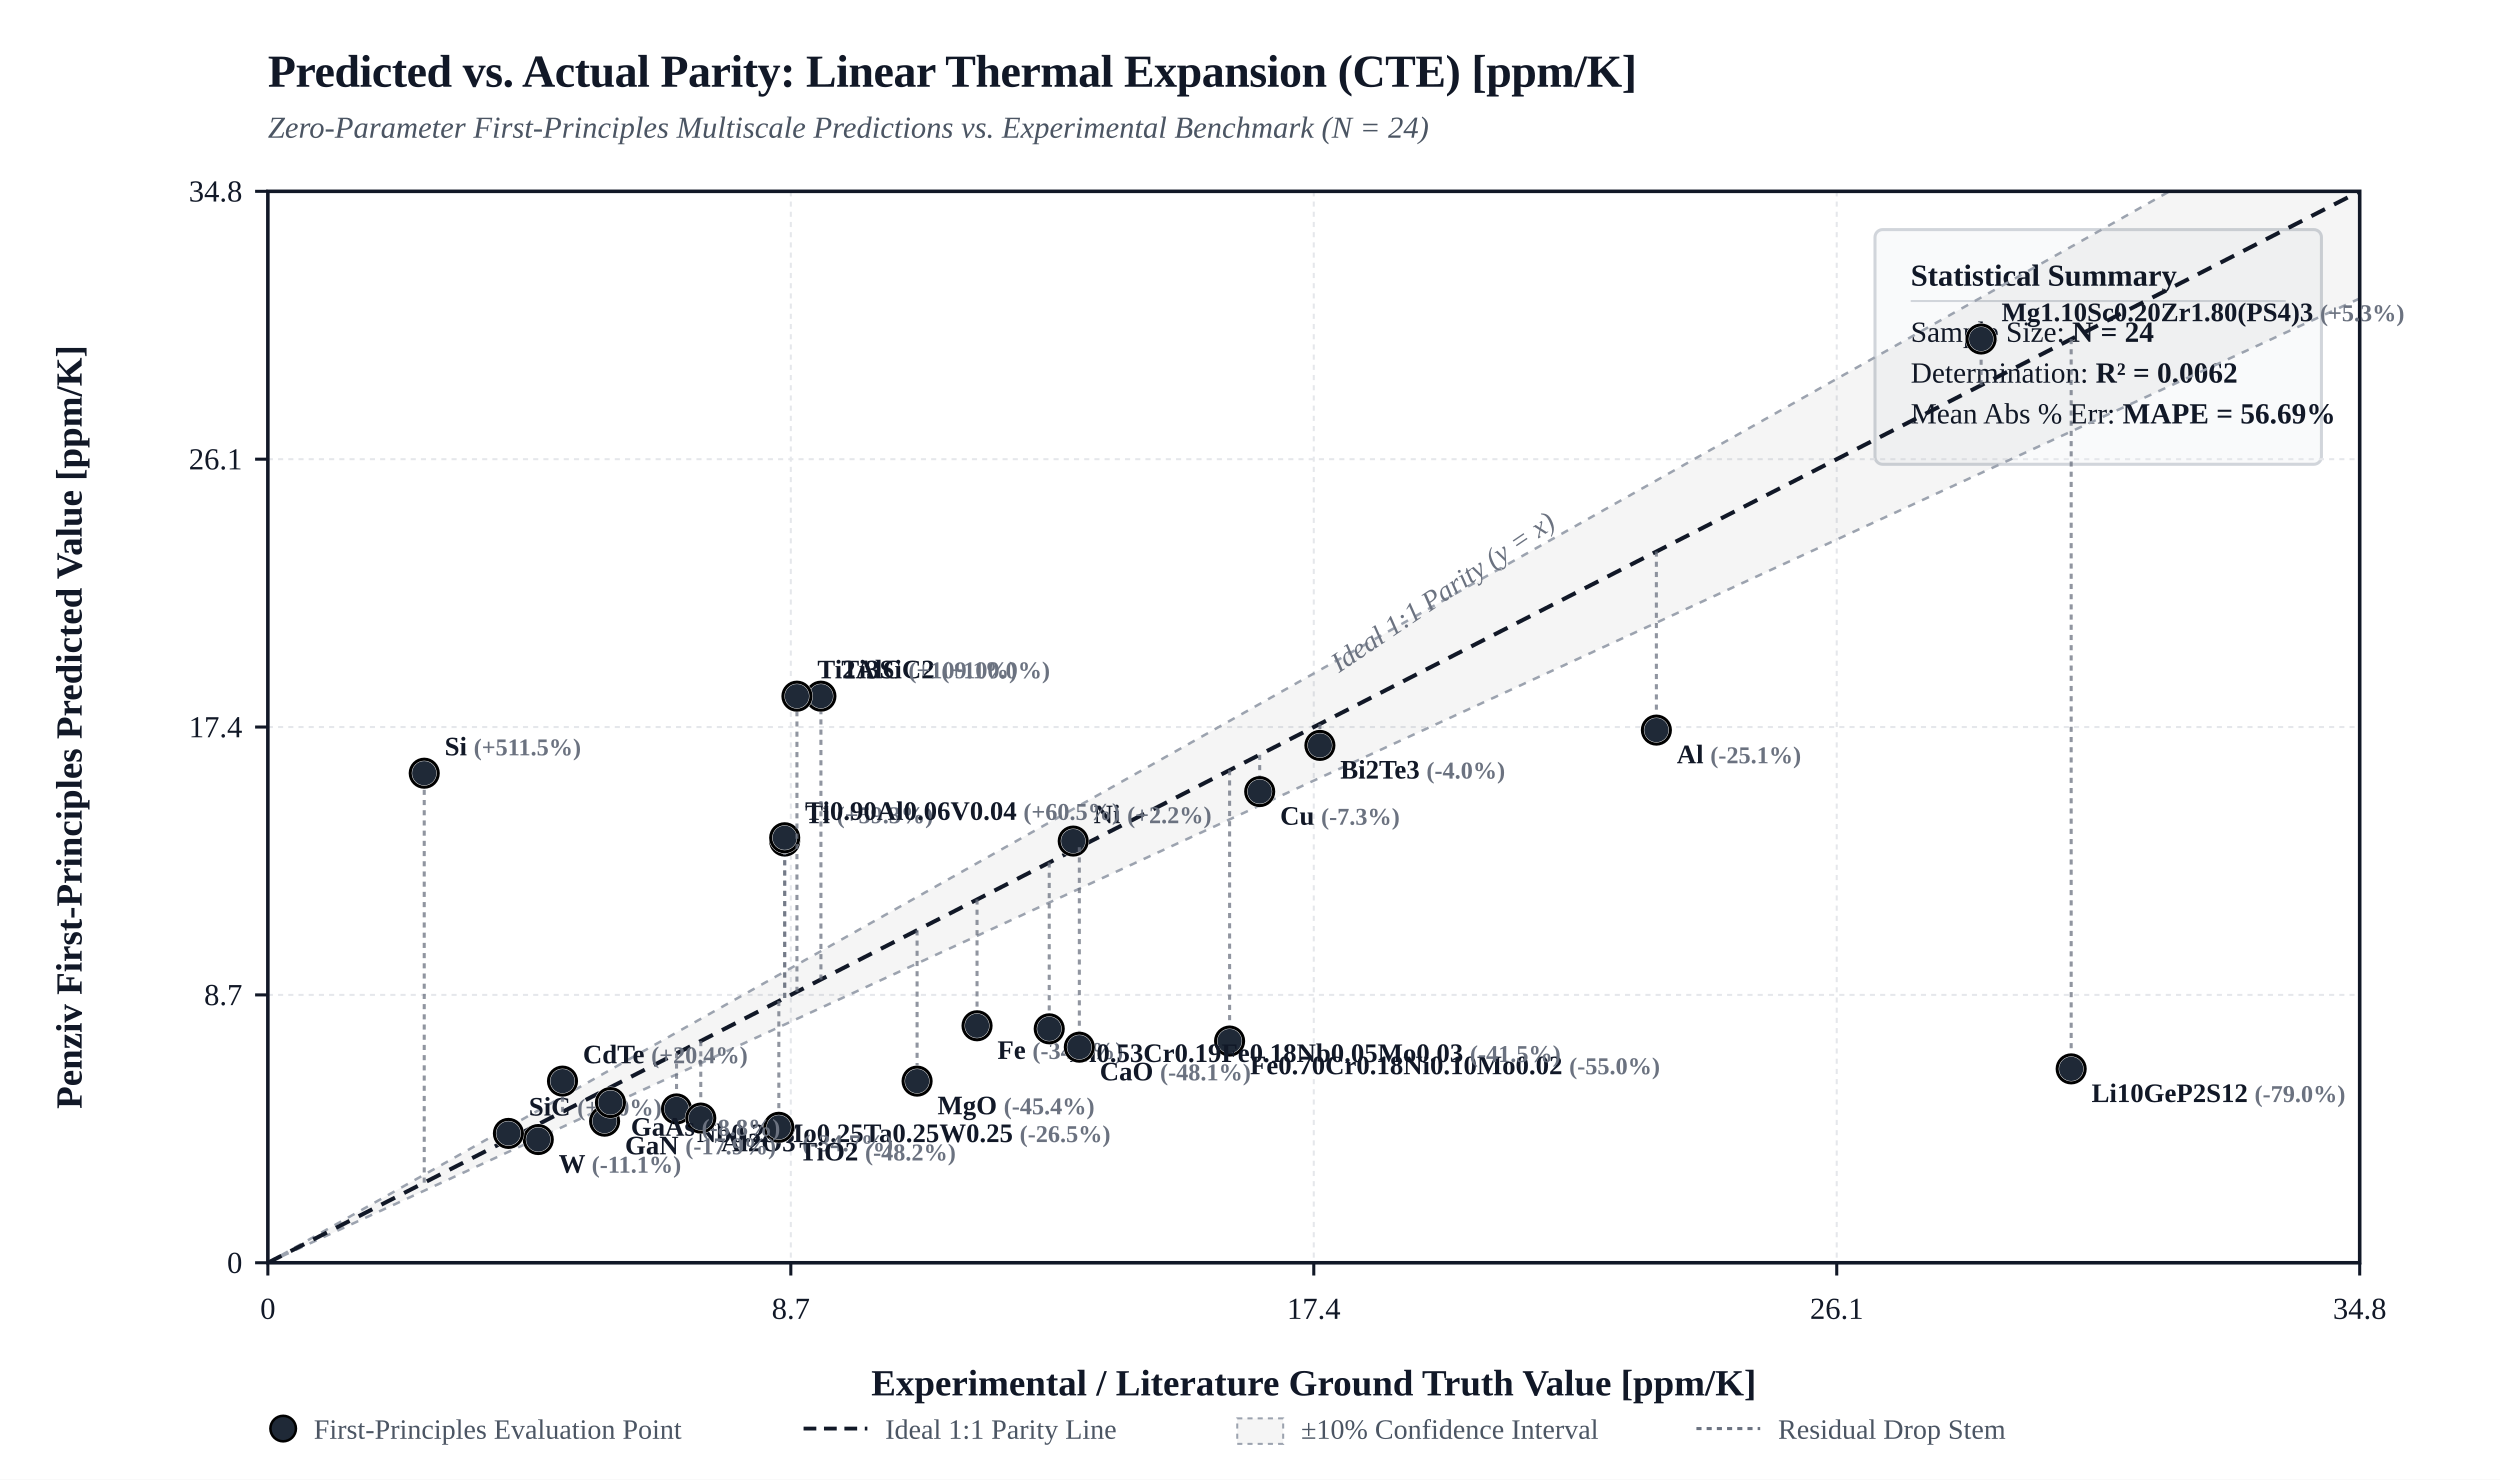
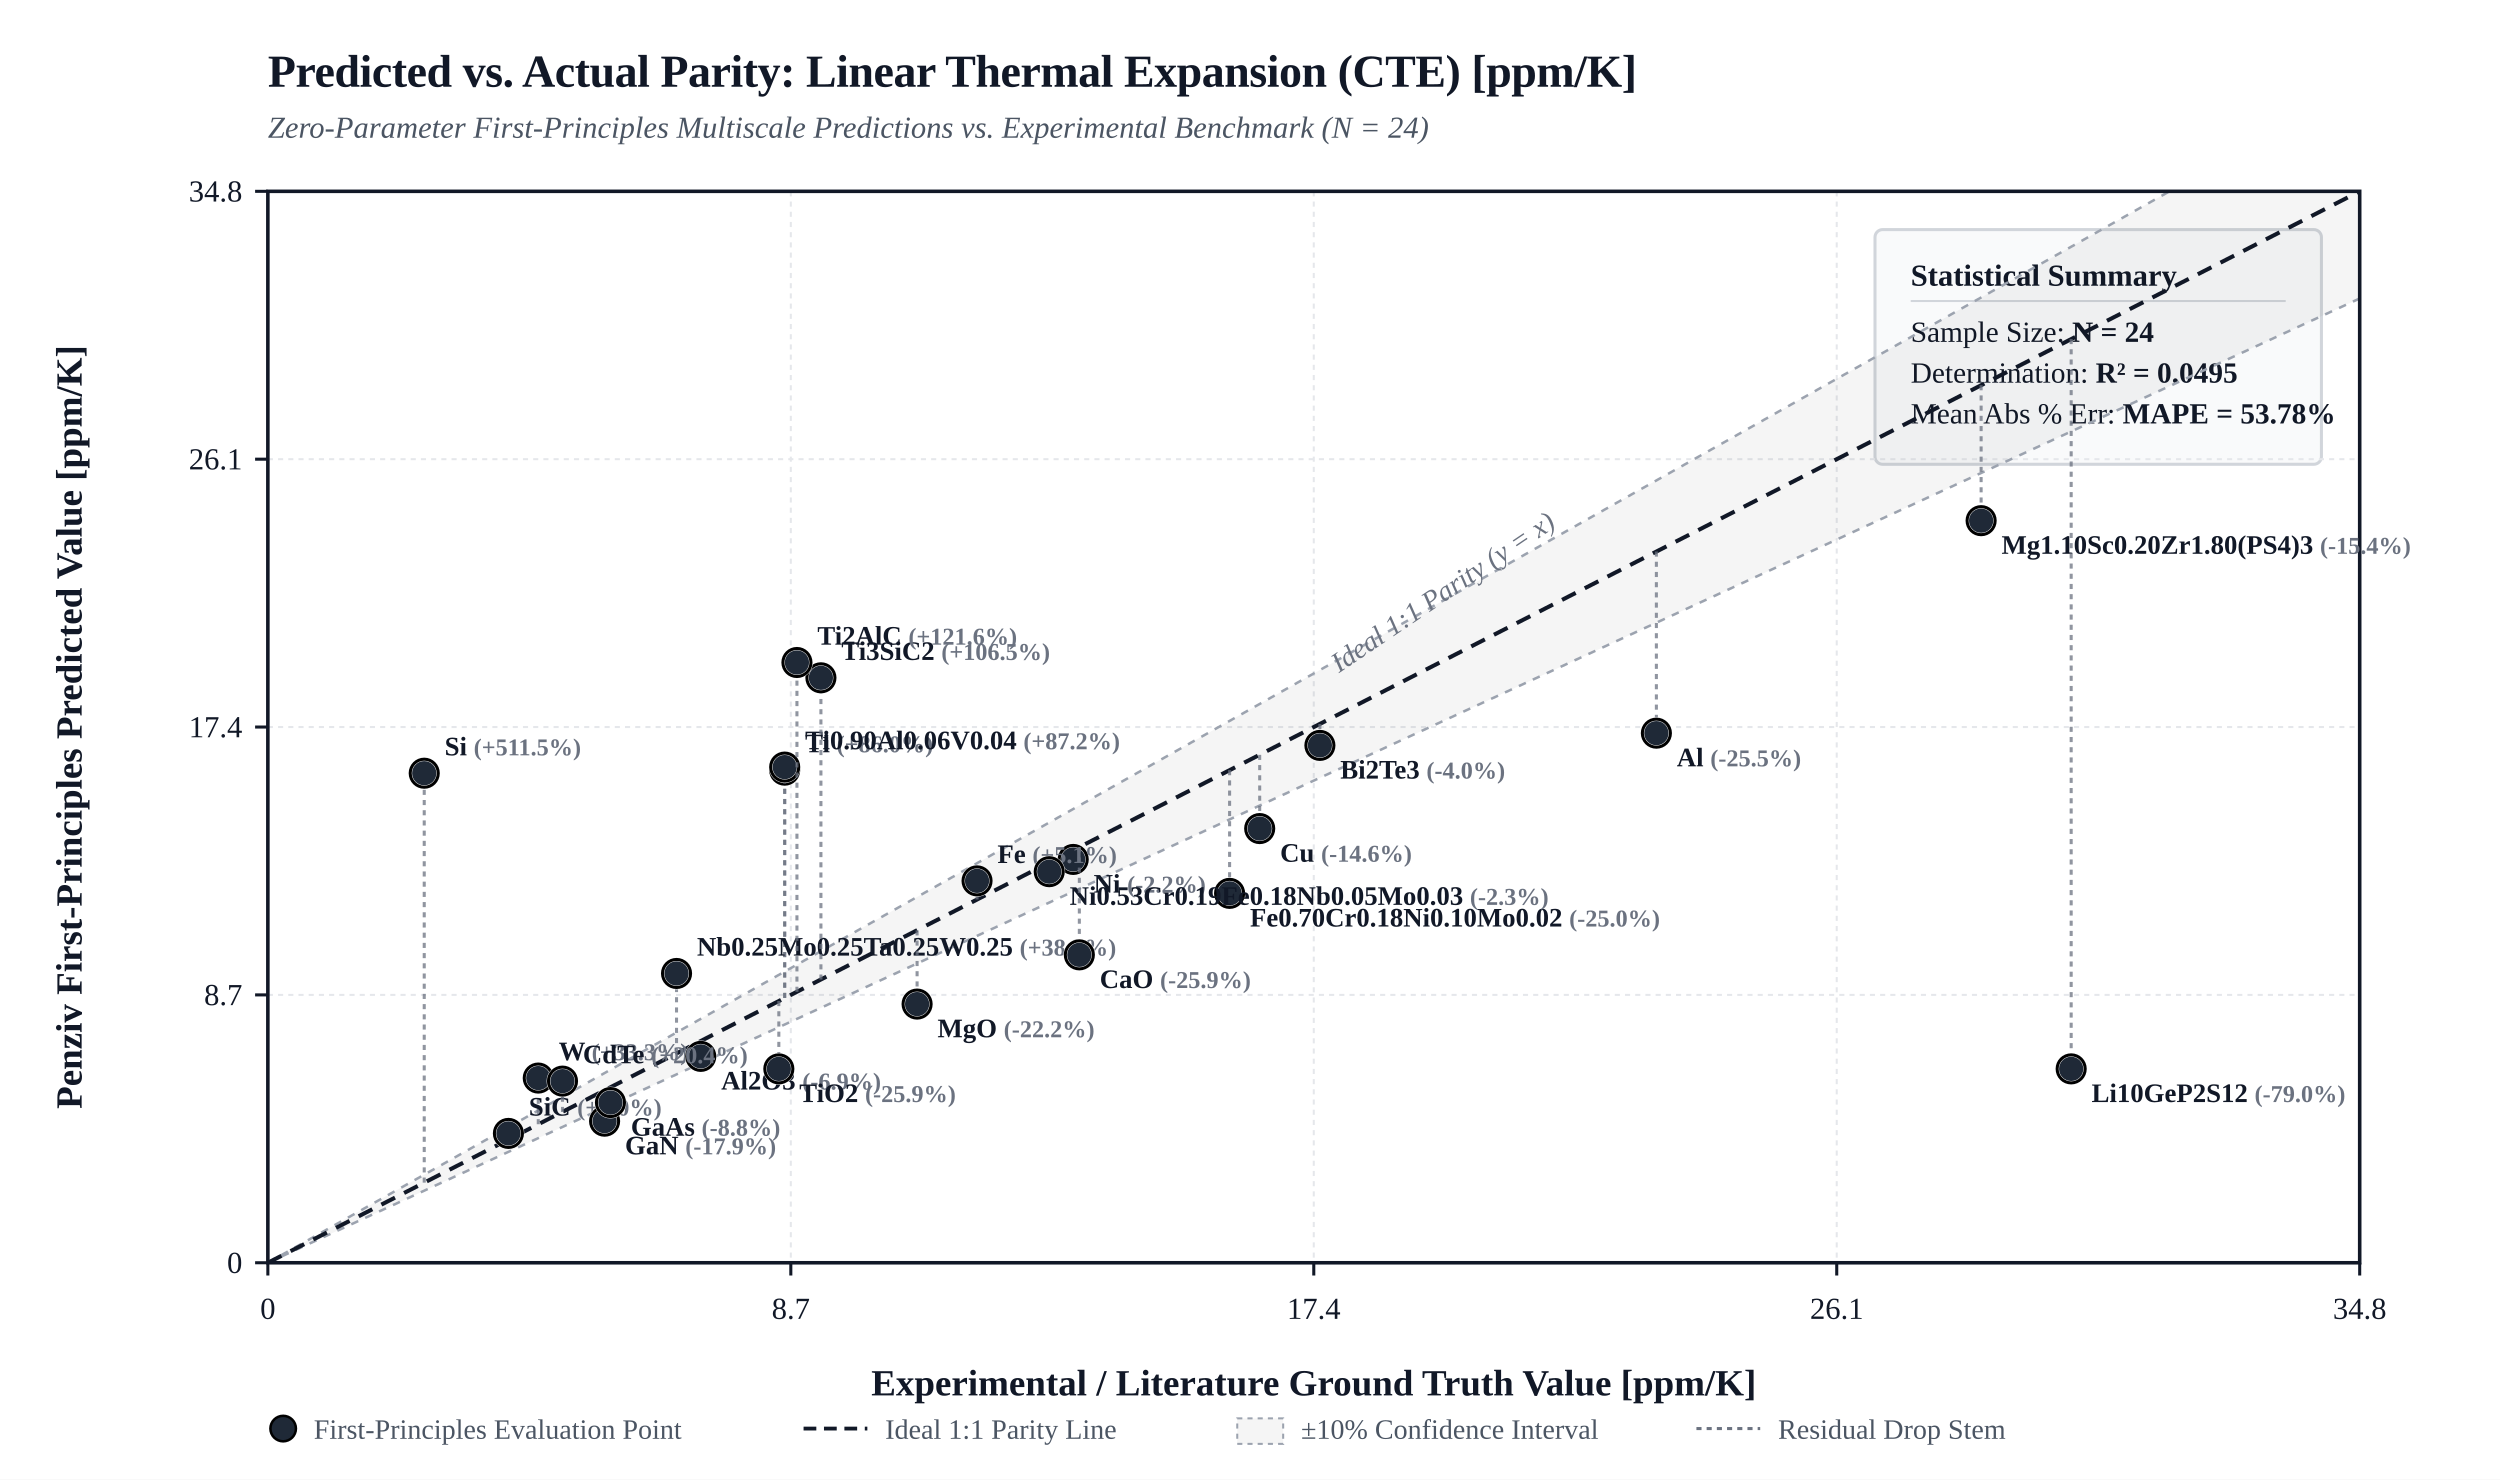
<svg xmlns="http://www.w3.org/2000/svg" viewBox="0 0 980 580" width="100%" height="auto" style="background-color: #FFFFFF; border: 1px solid #E5E7EB; border-radius: 4px; font-family: 'Times New Roman', Times, 'DejaVu Serif', 'TeX Gyre Termes', Georgia, serif;">
  <defs>
    <clipPath id="plotClip">
      <rect x="105" y="75" width="820" height="420" />
    </clipPath>
  </defs>
  <rect x="0" y="0" width="980" height="580" fill="#FFFFFF" />
  <text x="105" y="34" fill="#111827" font-size="18" font-weight="bold" letter-spacing="-0.01em">Predicted vs. Actual Parity: Linear Thermal Expansion (CTE) [ppm/K]</text>
  <text x="105" y="54" fill="#4B5563" font-size="12" font-style="italic">Zero-Parameter First-Principles Multiscale Predictions vs. Experimental Benchmark (N = 24)</text>
  <g transform="translate(735, 90)">
    <rect width="175" height="92" rx="3" fill="#F9FAFB" stroke="#D1D5DB" stroke-width="1.2" />
    <text x="14" y="22" fill="#111827" font-size="12" font-weight="bold">Statistical Summary</text>
    <line x1="14" y1="28" x2="161" y2="28" stroke="#D1D5DB" stroke-width="0.8" />
    <text x="14" y="44" fill="#111827" font-size="11.5">Sample Size: <tspan font-weight="bold">N = 24</tspan>
    </text>
-     <text x="14" y="60" fill="#111827" font-size="11.5">Determination: <tspan font-weight="bold">R² = 0.0062</tspan>
+     <text x="14" y="60" fill="#111827" font-size="11.5">Determination: <tspan font-weight="bold">R² = 0.0495</tspan>
    </text>
-     <text x="14" y="76" fill="#111827" font-size="11.5">Mean Abs % Err: <tspan font-weight="bold">MAPE = 56.69%</tspan>
+     <text x="14" y="76" fill="#111827" font-size="11.5">Mean Abs % Err: <tspan font-weight="bold">MAPE = 53.78%</tspan>
    </text>
  </g>
  <line x1="105.0" y1="75" x2="105.0" y2="495" stroke="#E5E7EB" stroke-width="0.8" stroke-dasharray="2,2" />
  <line x1="105" y1="495.0" x2="925" y2="495.0" stroke="#E5E7EB" stroke-width="0.8" stroke-dasharray="2,2" />
  <line x1="100" y1="495.0" x2="105" y2="495.0" stroke="#111827" stroke-width="1.2" />
  <text x="95" y="499.0" fill="#111827" font-size="12" font-weight="500" text-anchor="end">0</text>
  <line x1="105.0" y1="495" x2="105.0" y2="500" stroke="#111827" stroke-width="1.2" />
  <text x="105.0" y="517.0" fill="#111827" font-size="12" font-weight="500" text-anchor="middle">0</text>
  <line x1="310.0" y1="75" x2="310.0" y2="495" stroke="#E5E7EB" stroke-width="0.8" stroke-dasharray="2,2" />
  <line x1="105" y1="390.0" x2="925" y2="390.0" stroke="#E5E7EB" stroke-width="0.8" stroke-dasharray="2,2" />
  <line x1="100" y1="390.0" x2="105" y2="390.0" stroke="#111827" stroke-width="1.2" />
  <text x="95" y="394.0" fill="#111827" font-size="12" font-weight="500" text-anchor="end">8.7</text>
  <line x1="310.0" y1="495" x2="310.0" y2="500" stroke="#111827" stroke-width="1.2" />
  <text x="310.0" y="517.0" fill="#111827" font-size="12" font-weight="500" text-anchor="middle">8.7</text>
  <line x1="515.0" y1="75" x2="515.0" y2="495" stroke="#E5E7EB" stroke-width="0.8" stroke-dasharray="2,2" />
  <line x1="105" y1="285.0" x2="925" y2="285.0" stroke="#E5E7EB" stroke-width="0.8" stroke-dasharray="2,2" />
  <line x1="100" y1="285.0" x2="105" y2="285.0" stroke="#111827" stroke-width="1.2" />
  <text x="95" y="289.0" fill="#111827" font-size="12" font-weight="500" text-anchor="end">17.4</text>
  <line x1="515.0" y1="495" x2="515.0" y2="500" stroke="#111827" stroke-width="1.2" />
  <text x="515.0" y="517.0" fill="#111827" font-size="12" font-weight="500" text-anchor="middle">17.4</text>
  <line x1="720.0" y1="75" x2="720.0" y2="495" stroke="#E5E7EB" stroke-width="0.8" stroke-dasharray="2,2" />
  <line x1="105" y1="180.0" x2="925" y2="180.0" stroke="#E5E7EB" stroke-width="0.8" stroke-dasharray="2,2" />
  <line x1="100" y1="180.0" x2="105" y2="180.0" stroke="#111827" stroke-width="1.2" />
  <text x="95" y="184.0" fill="#111827" font-size="12" font-weight="500" text-anchor="end">26.1</text>
  <line x1="720.0" y1="495" x2="720.0" y2="500" stroke="#111827" stroke-width="1.2" />
  <text x="720.0" y="517.0" fill="#111827" font-size="12" font-weight="500" text-anchor="middle">26.1</text>
  <line x1="925.0" y1="75" x2="925.0" y2="495" stroke="#E5E7EB" stroke-width="0.8" stroke-dasharray="2,2" />
  <line x1="105" y1="75.0" x2="925" y2="75.0" stroke="#E5E7EB" stroke-width="0.8" stroke-dasharray="2,2" />
  <line x1="100" y1="75.0" x2="105" y2="75.0" stroke="#111827" stroke-width="1.2" />
  <text x="95" y="79.0" fill="#111827" font-size="12" font-weight="500" text-anchor="end">34.8</text>
  <line x1="925.0" y1="495" x2="925.0" y2="500" stroke="#111827" stroke-width="1.2" />
  <text x="925.0" y="517.0" fill="#111827" font-size="12" font-weight="500" text-anchor="middle">34.8</text>
  <polygon points="105.0,495.0 925.0,33.0 925.0,117.0 105.0,495.0" fill="rgba(0, 0, 0, 0.04)" clip-path="url(#plotClip)" />
  <line x1="105.0" y1="495.0" x2="925.0" y2="33.0" stroke="#9CA3AF" stroke-width="1.0" stroke-dasharray="3,3" clip-path="url(#plotClip)" />
  <line x1="105.0" y1="495.0" x2="925.0" y2="117.0" stroke="#9CA3AF" stroke-width="1.0" stroke-dasharray="3,3" clip-path="url(#plotClip)" />
  <line x1="105.0" y1="495.0" x2="925.0" y2="75.0" stroke="#111827" stroke-width="1.6" stroke-dasharray="6,4" clip-path="url(#plotClip)" />
  <text x="535.0" y="273.0" fill="#6B7280" font-size="11" font-style="italic" transform="rotate(-34 515.0 285.0)">Ideal 1:1 Parity (y = x)</text>
  <rect x="105" y="75" width="820" height="420" fill="none" stroke="#111827" stroke-width="1.4" />
  <text x="515.0" y="547.0" fill="#111827" font-size="14.5" font-weight="bold" text-anchor="middle">Experimental / Literature Ground Truth Value [ppm/K]</text>
  <text x="32" y="285.0" fill="#111827" font-size="14.5" font-weight="bold" text-anchor="middle" transform="rotate(-90 32 285.0)">Penziv First-Principles Predicted Value [ppm/K]</text>
-   <line x1="493.8" y1="295.9" x2="493.8" y2="310.3" stroke="#6B7280" stroke-width="1.2" stroke-dasharray="2,2" opacity="0.75" clip-path="url(#plotClip)" />
-   <circle cx="493.8" cy="310.3" r="5.5" fill="#1F2937" stroke="#FFFFFF" stroke-width="1.5" />
-   <circle cx="493.8" cy="310.3" r="5.5" fill="none" stroke="#000000" stroke-width="1.2" />
-   <text x="501.8" y="323.3" fill="#111827" font-size="10.5" font-weight="600" text-anchor="start">Cu <tspan fill="#6B7280" font-size="9.5">(-7.3%)</tspan>
+   <line x1="493.8" y1="295.9" x2="493.8" y2="324.8" stroke="#6B7280" stroke-width="1.2" stroke-dasharray="2,2" opacity="0.75" clip-path="url(#plotClip)" />
+   <circle cx="493.8" cy="324.8" r="5.5" fill="#1F2937" stroke="#FFFFFF" stroke-width="1.5" />
+   <circle cx="493.8" cy="324.8" r="5.5" fill="none" stroke="#000000" stroke-width="1.2" />
+   <text x="501.8" y="337.8" fill="#111827" font-size="10.5" font-weight="600" text-anchor="start">Cu <tspan fill="#6B7280" font-size="9.5">(-14.6%)</tspan>
  </text>
-   <line x1="649.3" y1="216.2" x2="649.3" y2="286.2" stroke="#6B7280" stroke-width="1.2" stroke-dasharray="2,2" opacity="0.75" clip-path="url(#plotClip)" />
-   <circle cx="649.3" cy="286.2" r="5.5" fill="#1F2937" stroke="#FFFFFF" stroke-width="1.5" />
-   <circle cx="649.3" cy="286.2" r="5.5" fill="none" stroke="#000000" stroke-width="1.2" />
-   <text x="657.3" y="299.2" fill="#111827" font-size="10.5" font-weight="600" text-anchor="start">Al <tspan fill="#6B7280" font-size="9.5">(-25.1%)</tspan>
+   <line x1="649.3" y1="216.2" x2="649.3" y2="287.4" stroke="#6B7280" stroke-width="1.2" stroke-dasharray="2,2" opacity="0.75" clip-path="url(#plotClip)" />
+   <circle cx="649.3" cy="287.4" r="5.5" fill="#1F2937" stroke="#FFFFFF" stroke-width="1.5" />
+   <circle cx="649.3" cy="287.4" r="5.5" fill="none" stroke="#000000" stroke-width="1.2" />
+   <text x="657.3" y="300.4" fill="#111827" font-size="10.5" font-weight="600" text-anchor="start">Al <tspan fill="#6B7280" font-size="9.5">(-25.5%)</tspan>
  </text>
-   <line x1="420.7" y1="333.3" x2="420.7" y2="329.7" stroke="#6B7280" stroke-width="1.2" stroke-dasharray="2,2" opacity="0.75" clip-path="url(#plotClip)" />
-   <circle cx="420.7" cy="329.7" r="5.5" fill="#1F2937" stroke="#FFFFFF" stroke-width="1.5" />
-   <circle cx="420.7" cy="329.7" r="5.5" fill="none" stroke="#000000" stroke-width="1.2" />
-   <text x="428.7" y="322.7" fill="#111827" font-size="10.5" font-weight="600" text-anchor="start">Ni <tspan fill="#6B7280" font-size="9.5">(+2.2%)</tspan>
+   <line x1="420.7" y1="333.3" x2="420.7" y2="336.9" stroke="#6B7280" stroke-width="1.2" stroke-dasharray="2,2" opacity="0.75" clip-path="url(#plotClip)" />
+   <circle cx="420.7" cy="336.9" r="5.5" fill="#1F2937" stroke="#FFFFFF" stroke-width="1.5" />
+   <circle cx="420.7" cy="336.9" r="5.5" fill="none" stroke="#000000" stroke-width="1.2" />
+   <text x="428.7" y="349.9" fill="#111827" font-size="10.5" font-weight="600" text-anchor="start">Ni <tspan fill="#6B7280" font-size="9.5">(-2.2%)</tspan>
  </text>
-   <line x1="307.6" y1="391.2" x2="307.6" y2="329.7" stroke="#6B7280" stroke-width="1.2" stroke-dasharray="2,2" opacity="0.75" clip-path="url(#plotClip)" />
-   <circle cx="307.6" cy="329.7" r="5.5" fill="#1F2937" stroke="#FFFFFF" stroke-width="1.5" />
-   <circle cx="307.6" cy="329.7" r="5.5" fill="none" stroke="#000000" stroke-width="1.2" />
-   <text x="315.6" y="322.7" fill="#111827" font-size="10.5" font-weight="600" text-anchor="start">Ti <tspan fill="#6B7280" font-size="9.5">(+59.3%)</tspan>
+   <line x1="307.6" y1="391.2" x2="307.6" y2="301.9" stroke="#6B7280" stroke-width="1.2" stroke-dasharray="2,2" opacity="0.75" clip-path="url(#plotClip)" />
+   <circle cx="307.6" cy="301.9" r="5.5" fill="#1F2937" stroke="#FFFFFF" stroke-width="1.5" />
+   <circle cx="307.6" cy="301.9" r="5.5" fill="none" stroke="#000000" stroke-width="1.2" />
+   <text x="315.6" y="294.9" fill="#111827" font-size="10.5" font-weight="600" text-anchor="start">Ti <tspan fill="#6B7280" font-size="9.5">(+86.0%)</tspan>
  </text>
-   <line x1="211.0" y1="440.7" x2="211.0" y2="446.7" stroke="#6B7280" stroke-width="1.2" stroke-dasharray="2,2" opacity="0.75" clip-path="url(#plotClip)" />
-   <circle cx="211.0" cy="446.7" r="5.5" fill="#1F2937" stroke="#FFFFFF" stroke-width="1.5" />
-   <circle cx="211.0" cy="446.7" r="5.5" fill="none" stroke="#000000" stroke-width="1.2" />
-   <text x="219.0" y="459.7" fill="#111827" font-size="10.5" font-weight="600" text-anchor="start">W <tspan fill="#6B7280" font-size="9.5">(-11.1%)</tspan>
+   <line x1="211.0" y1="440.7" x2="211.0" y2="422.6" stroke="#6B7280" stroke-width="1.2" stroke-dasharray="2,2" opacity="0.75" clip-path="url(#plotClip)" />
+   <circle cx="211.0" cy="422.6" r="5.5" fill="#1F2937" stroke="#FFFFFF" stroke-width="1.5" />
+   <circle cx="211.0" cy="422.6" r="5.5" fill="none" stroke="#000000" stroke-width="1.2" />
+   <text x="219.0" y="415.6" fill="#111827" font-size="10.5" font-weight="600" text-anchor="start">W <tspan fill="#6B7280" font-size="9.5">(+33.3%)</tspan>
  </text>
-   <line x1="383.0" y1="352.6" x2="383.0" y2="402.1" stroke="#6B7280" stroke-width="1.2" stroke-dasharray="2,2" opacity="0.75" clip-path="url(#plotClip)" />
-   <circle cx="383.0" cy="402.1" r="5.5" fill="#1F2937" stroke="#FFFFFF" stroke-width="1.5" />
-   <circle cx="383.0" cy="402.1" r="5.5" fill="none" stroke="#000000" stroke-width="1.2" />
-   <text x="391.0" y="415.1" fill="#111827" font-size="10.5" font-weight="600" text-anchor="start">Fe <tspan fill="#6B7280" font-size="9.5">(-34.8%)</tspan>
+   <line x1="383.0" y1="352.6" x2="383.0" y2="345.3" stroke="#6B7280" stroke-width="1.2" stroke-dasharray="2,2" opacity="0.75" clip-path="url(#plotClip)" />
+   <circle cx="383.0" cy="345.3" r="5.5" fill="#1F2937" stroke="#FFFFFF" stroke-width="1.5" />
+   <circle cx="383.0" cy="345.3" r="5.5" fill="none" stroke="#000000" stroke-width="1.2" />
+   <text x="391.0" y="338.3" fill="#111827" font-size="10.5" font-weight="600" text-anchor="start">Fe <tspan fill="#6B7280" font-size="9.5">(+5.1%)</tspan>
  </text>
-   <line x1="482.0" y1="301.9" x2="482.0" y2="408.1" stroke="#6B7280" stroke-width="1.2" stroke-dasharray="2,2" opacity="0.75" clip-path="url(#plotClip)" />
-   <circle cx="482.0" cy="408.1" r="5.5" fill="#1F2937" stroke="#FFFFFF" stroke-width="1.5" />
-   <circle cx="482.0" cy="408.1" r="5.5" fill="none" stroke="#000000" stroke-width="1.2" />
-   <text x="490.0" y="421.1" fill="#111827" font-size="10.5" font-weight="600" text-anchor="start">Fe0.70Cr0.18Ni0.10Mo0.02 <tspan fill="#6B7280" font-size="9.5">(-55.0%)</tspan>
+   <line x1="482.0" y1="301.9" x2="482.0" y2="350.2" stroke="#6B7280" stroke-width="1.2" stroke-dasharray="2,2" opacity="0.75" clip-path="url(#plotClip)" />
+   <circle cx="482.0" cy="350.2" r="5.5" fill="#1F2937" stroke="#FFFFFF" stroke-width="1.5" />
+   <circle cx="482.0" cy="350.2" r="5.5" fill="none" stroke="#000000" stroke-width="1.2" />
+   <text x="490.0" y="363.2" fill="#111827" font-size="10.5" font-weight="600" text-anchor="start">Fe0.70Cr0.18Ni0.10Mo0.02 <tspan fill="#6B7280" font-size="9.5">(-25.0%)</tspan>
  </text>
-   <line x1="411.3" y1="338.1" x2="411.3" y2="403.3" stroke="#6B7280" stroke-width="1.2" stroke-dasharray="2,2" opacity="0.75" clip-path="url(#plotClip)" />
-   <circle cx="411.3" cy="403.3" r="5.5" fill="#1F2937" stroke="#FFFFFF" stroke-width="1.5" />
-   <circle cx="411.3" cy="403.3" r="5.5" fill="none" stroke="#000000" stroke-width="1.2" />
-   <text x="419.3" y="416.3" fill="#111827" font-size="10.5" font-weight="600" text-anchor="start">Ni0.53Cr0.19Fe0.18Nb0.05Mo0.03 <tspan fill="#6B7280" font-size="9.5">(-41.5%)</tspan>
+   <line x1="411.3" y1="338.1" x2="411.3" y2="341.7" stroke="#6B7280" stroke-width="1.2" stroke-dasharray="2,2" opacity="0.75" clip-path="url(#plotClip)" />
+   <circle cx="411.3" cy="341.7" r="5.5" fill="#1F2937" stroke="#FFFFFF" stroke-width="1.5" />
+   <circle cx="411.3" cy="341.7" r="5.5" fill="none" stroke="#000000" stroke-width="1.2" />
+   <text x="419.3" y="354.7" fill="#111827" font-size="10.5" font-weight="600" text-anchor="start">Ni0.53Cr0.19Fe0.18Nb0.05Mo0.03 <tspan fill="#6B7280" font-size="9.5">(-2.3%)</tspan>
  </text>
-   <line x1="307.6" y1="391.2" x2="307.6" y2="328.4" stroke="#6B7280" stroke-width="1.2" stroke-dasharray="2,2" opacity="0.75" clip-path="url(#plotClip)" />
-   <circle cx="307.6" cy="328.4" r="5.5" fill="#1F2937" stroke="#FFFFFF" stroke-width="1.5" />
-   <circle cx="307.6" cy="328.4" r="5.5" fill="none" stroke="#000000" stroke-width="1.2" />
-   <text x="315.6" y="321.4" fill="#111827" font-size="10.5" font-weight="600" text-anchor="start">Ti0.90Al0.06V0.04 <tspan fill="#6B7280" font-size="9.5">(+60.5%)</tspan>
+   <line x1="307.6" y1="391.2" x2="307.6" y2="300.7" stroke="#6B7280" stroke-width="1.2" stroke-dasharray="2,2" opacity="0.75" clip-path="url(#plotClip)" />
+   <circle cx="307.6" cy="300.7" r="5.5" fill="#1F2937" stroke="#FFFFFF" stroke-width="1.5" />
+   <circle cx="307.6" cy="300.7" r="5.5" fill="none" stroke="#000000" stroke-width="1.2" />
+   <text x="315.6" y="293.7" fill="#111827" font-size="10.5" font-weight="600" text-anchor="start">Ti0.90Al0.06V0.04 <tspan fill="#6B7280" font-size="9.5">(+87.2%)</tspan>
  </text>
-   <line x1="265.2" y1="412.9" x2="265.2" y2="434.7" stroke="#6B7280" stroke-width="1.2" stroke-dasharray="2,2" opacity="0.75" clip-path="url(#plotClip)" />
-   <circle cx="265.2" cy="434.7" r="5.5" fill="#1F2937" stroke="#FFFFFF" stroke-width="1.5" />
-   <circle cx="265.2" cy="434.7" r="5.5" fill="none" stroke="#000000" stroke-width="1.2" />
-   <text x="273.2" y="447.7" fill="#111827" font-size="10.5" font-weight="600" text-anchor="start">Nb0.25Mo0.25Ta0.25W0.25 <tspan fill="#6B7280" font-size="9.5">(-26.5%)</tspan>
+   <line x1="265.2" y1="412.9" x2="265.2" y2="381.6" stroke="#6B7280" stroke-width="1.2" stroke-dasharray="2,2" opacity="0.75" clip-path="url(#plotClip)" />
+   <circle cx="265.2" cy="381.6" r="5.5" fill="#1F2937" stroke="#FFFFFF" stroke-width="1.5" />
+   <circle cx="265.2" cy="381.6" r="5.5" fill="none" stroke="#000000" stroke-width="1.2" />
+   <text x="273.2" y="374.6" fill="#111827" font-size="10.5" font-weight="600" text-anchor="start">Nb0.25Mo0.25Ta0.25W0.25 <tspan fill="#6B7280" font-size="9.5">(+38.2%)</tspan>
  </text>
-   <line x1="321.8" y1="384.0" x2="321.8" y2="272.9" stroke="#6B7280" stroke-width="1.2" stroke-dasharray="2,2" opacity="0.75" clip-path="url(#plotClip)" />
-   <circle cx="321.8" cy="272.9" r="5.5" fill="#1F2937" stroke="#FFFFFF" stroke-width="1.5" />
-   <circle cx="321.8" cy="272.9" r="5.5" fill="none" stroke="#000000" stroke-width="1.2" />
-   <text x="329.8" y="265.9" fill="#111827" font-size="10.5" font-weight="600" text-anchor="start">Ti3SiC2 <tspan fill="#6B7280" font-size="9.5">(+100.0%)</tspan>
+   <line x1="321.8" y1="384.0" x2="321.8" y2="265.7" stroke="#6B7280" stroke-width="1.2" stroke-dasharray="2,2" opacity="0.75" clip-path="url(#plotClip)" />
+   <circle cx="321.8" cy="265.7" r="5.5" fill="#1F2937" stroke="#FFFFFF" stroke-width="1.5" />
+   <circle cx="321.8" cy="265.7" r="5.5" fill="none" stroke="#000000" stroke-width="1.2" />
+   <text x="329.8" y="258.7" fill="#111827" font-size="10.5" font-weight="600" text-anchor="start">Ti3SiC2 <tspan fill="#6B7280" font-size="9.5">(+106.5%)</tspan>
  </text>
-   <line x1="312.4" y1="388.8" x2="312.4" y2="272.9" stroke="#6B7280" stroke-width="1.2" stroke-dasharray="2,2" opacity="0.75" clip-path="url(#plotClip)" />
-   <circle cx="312.4" cy="272.9" r="5.5" fill="#1F2937" stroke="#FFFFFF" stroke-width="1.5" />
-   <circle cx="312.4" cy="272.9" r="5.5" fill="none" stroke="#000000" stroke-width="1.2" />
-   <text x="320.4" y="265.9" fill="#111827" font-size="10.5" font-weight="600" text-anchor="start">Ti2AlC <tspan fill="#6B7280" font-size="9.5">(+109.1%)</tspan>
+   <line x1="312.4" y1="388.8" x2="312.4" y2="259.7" stroke="#6B7280" stroke-width="1.2" stroke-dasharray="2,2" opacity="0.75" clip-path="url(#plotClip)" />
+   <circle cx="312.4" cy="259.7" r="5.5" fill="#1F2937" stroke="#FFFFFF" stroke-width="1.5" />
+   <circle cx="312.4" cy="259.7" r="5.5" fill="none" stroke="#000000" stroke-width="1.2" />
+   <text x="320.4" y="252.7" fill="#111827" font-size="10.5" font-weight="600" text-anchor="start">Ti2AlC <tspan fill="#6B7280" font-size="9.5">(+121.6%)</tspan>
  </text>
-   <line x1="423.1" y1="332.1" x2="423.1" y2="410.5" stroke="#6B7280" stroke-width="1.2" stroke-dasharray="2,2" opacity="0.75" clip-path="url(#plotClip)" />
-   <circle cx="423.1" cy="410.5" r="5.5" fill="#1F2937" stroke="#FFFFFF" stroke-width="1.5" />
-   <circle cx="423.1" cy="410.5" r="5.5" fill="none" stroke="#000000" stroke-width="1.2" />
-   <text x="431.1" y="423.5" fill="#111827" font-size="10.5" font-weight="600" text-anchor="start">CaO <tspan fill="#6B7280" font-size="9.5">(-48.1%)</tspan>
+   <line x1="423.1" y1="332.1" x2="423.1" y2="374.3" stroke="#6B7280" stroke-width="1.2" stroke-dasharray="2,2" opacity="0.75" clip-path="url(#plotClip)" />
+   <circle cx="423.1" cy="374.3" r="5.5" fill="#1F2937" stroke="#FFFFFF" stroke-width="1.5" />
+   <circle cx="423.1" cy="374.3" r="5.5" fill="none" stroke="#000000" stroke-width="1.2" />
+   <text x="431.1" y="387.3" fill="#111827" font-size="10.5" font-weight="600" text-anchor="start">CaO <tspan fill="#6B7280" font-size="9.5">(-25.9%)</tspan>
  </text>
-   <line x1="359.5" y1="364.7" x2="359.5" y2="423.8" stroke="#6B7280" stroke-width="1.2" stroke-dasharray="2,2" opacity="0.75" clip-path="url(#plotClip)" />
-   <circle cx="359.5" cy="423.8" r="5.5" fill="#1F2937" stroke="#FFFFFF" stroke-width="1.5" />
-   <circle cx="359.5" cy="423.8" r="5.5" fill="none" stroke="#000000" stroke-width="1.2" />
-   <text x="367.5" y="436.8" fill="#111827" font-size="10.5" font-weight="600" text-anchor="start">MgO <tspan fill="#6B7280" font-size="9.5">(-45.4%)</tspan>
+   <line x1="359.5" y1="364.7" x2="359.5" y2="393.6" stroke="#6B7280" stroke-width="1.2" stroke-dasharray="2,2" opacity="0.75" clip-path="url(#plotClip)" />
+   <circle cx="359.5" cy="393.6" r="5.5" fill="#1F2937" stroke="#FFFFFF" stroke-width="1.5" />
+   <circle cx="359.5" cy="393.6" r="5.5" fill="none" stroke="#000000" stroke-width="1.2" />
+   <text x="367.5" y="406.6" fill="#111827" font-size="10.5" font-weight="600" text-anchor="start">MgO <tspan fill="#6B7280" font-size="9.5">(-22.2%)</tspan>
  </text>
-   <line x1="274.7" y1="408.1" x2="274.7" y2="438.3" stroke="#6B7280" stroke-width="1.2" stroke-dasharray="2,2" opacity="0.75" clip-path="url(#plotClip)" />
-   <circle cx="274.7" cy="438.3" r="5.5" fill="#1F2937" stroke="#FFFFFF" stroke-width="1.5" />
-   <circle cx="274.7" cy="438.3" r="5.5" fill="none" stroke="#000000" stroke-width="1.2" />
-   <text x="282.7" y="451.3" fill="#111827" font-size="10.5" font-weight="600" text-anchor="start">Al2O3 <tspan fill="#6B7280" font-size="9.5">(-34.7%)</tspan>
+   <line x1="274.7" y1="408.1" x2="274.7" y2="414.1" stroke="#6B7280" stroke-width="1.2" stroke-dasharray="2,2" opacity="0.75" clip-path="url(#plotClip)" />
+   <circle cx="274.7" cy="414.1" r="5.5" fill="#1F2937" stroke="#FFFFFF" stroke-width="1.5" />
+   <circle cx="274.7" cy="414.1" r="5.5" fill="none" stroke="#000000" stroke-width="1.2" />
+   <text x="282.7" y="427.1" fill="#111827" font-size="10.5" font-weight="600" text-anchor="start">Al2O3 <tspan fill="#6B7280" font-size="9.5">(-6.9%)</tspan>
  </text>
-   <line x1="305.3" y1="392.4" x2="305.3" y2="441.9" stroke="#6B7280" stroke-width="1.2" stroke-dasharray="2,2" opacity="0.75" clip-path="url(#plotClip)" />
-   <circle cx="305.3" cy="441.9" r="5.5" fill="#1F2937" stroke="#FFFFFF" stroke-width="1.5" />
-   <circle cx="305.3" cy="441.9" r="5.5" fill="none" stroke="#000000" stroke-width="1.2" />
-   <text x="313.3" y="454.9" fill="#111827" font-size="10.5" font-weight="600" text-anchor="start">TiO2 <tspan fill="#6B7280" font-size="9.5">(-48.2%)</tspan>
+   <line x1="305.3" y1="392.4" x2="305.3" y2="419.0" stroke="#6B7280" stroke-width="1.2" stroke-dasharray="2,2" opacity="0.75" clip-path="url(#plotClip)" />
+   <circle cx="305.3" cy="419.0" r="5.5" fill="#1F2937" stroke="#FFFFFF" stroke-width="1.5" />
+   <circle cx="305.3" cy="419.0" r="5.5" fill="none" stroke="#000000" stroke-width="1.2" />
+   <text x="313.3" y="432.0" fill="#111827" font-size="10.5" font-weight="600" text-anchor="start">TiO2 <tspan fill="#6B7280" font-size="9.5">(-25.9%)</tspan>
  </text>
  <line x1="199.3" y1="446.7" x2="199.3" y2="444.3" stroke="#6B7280" stroke-width="1.2" stroke-dasharray="2,2" opacity="0.75" clip-path="url(#plotClip)" />
  <circle cx="199.3" cy="444.3" r="5.5" fill="#1F2937" stroke="#FFFFFF" stroke-width="1.5" />
  <circle cx="199.3" cy="444.3" r="5.5" fill="none" stroke="#000000" stroke-width="1.2" />
  <text x="207.3" y="437.3" fill="#111827" font-size="10.5" font-weight="600" text-anchor="start">SiC <tspan fill="#6B7280" font-size="9.5">(+5.0%)</tspan>
  </text>
  <line x1="237.0" y1="427.4" x2="237.0" y2="439.5" stroke="#6B7280" stroke-width="1.2" stroke-dasharray="2,2" opacity="0.75" clip-path="url(#plotClip)" />
  <circle cx="237.0" cy="439.5" r="5.5" fill="#1F2937" stroke="#FFFFFF" stroke-width="1.5" />
  <circle cx="237.0" cy="439.5" r="5.5" fill="none" stroke="#000000" stroke-width="1.2" />
  <text x="245.0" y="452.5" fill="#111827" font-size="10.5" font-weight="600" text-anchor="start">GaN <tspan fill="#6B7280" font-size="9.5">(-17.9%)</tspan>
  </text>
  <line x1="166.3" y1="463.6" x2="166.3" y2="303.1" stroke="#6B7280" stroke-width="1.2" stroke-dasharray="2,2" opacity="0.75" clip-path="url(#plotClip)" />
  <circle cx="166.3" cy="303.1" r="5.5" fill="#1F2937" stroke="#FFFFFF" stroke-width="1.5" />
  <circle cx="166.3" cy="303.1" r="5.5" fill="none" stroke="#000000" stroke-width="1.2" />
  <text x="174.3" y="296.1" fill="#111827" font-size="10.5" font-weight="600" text-anchor="start">Si <tspan fill="#6B7280" font-size="9.5">(+511.5%)</tspan>
  </text>
  <line x1="239.3" y1="426.2" x2="239.3" y2="432.2" stroke="#6B7280" stroke-width="1.2" stroke-dasharray="2,2" opacity="0.75" clip-path="url(#plotClip)" />
  <circle cx="239.3" cy="432.2" r="5.5" fill="#1F2937" stroke="#FFFFFF" stroke-width="1.5" />
  <circle cx="239.3" cy="432.2" r="5.5" fill="none" stroke="#000000" stroke-width="1.2" />
  <text x="247.3" y="445.2" fill="#111827" font-size="10.5" font-weight="600" text-anchor="start">GaAs <tspan fill="#6B7280" font-size="9.5">(-8.8%)</tspan>
  </text>
  <line x1="220.5" y1="435.9" x2="220.5" y2="423.8" stroke="#6B7280" stroke-width="1.2" stroke-dasharray="2,2" opacity="0.75" clip-path="url(#plotClip)" />
  <circle cx="220.5" cy="423.8" r="5.5" fill="#1F2937" stroke="#FFFFFF" stroke-width="1.5" />
  <circle cx="220.5" cy="423.8" r="5.5" fill="none" stroke="#000000" stroke-width="1.2" />
  <text x="228.5" y="416.8" fill="#111827" font-size="10.5" font-weight="600" text-anchor="start">CdTe <tspan fill="#6B7280" font-size="9.5">(+20.4%)</tspan>
  </text>
  <line x1="517.4" y1="283.8" x2="517.4" y2="292.2" stroke="#6B7280" stroke-width="1.2" stroke-dasharray="2,2" opacity="0.75" clip-path="url(#plotClip)" />
  <circle cx="517.4" cy="292.2" r="5.5" fill="#1F2937" stroke="#FFFFFF" stroke-width="1.5" />
  <circle cx="517.4" cy="292.2" r="5.5" fill="none" stroke="#000000" stroke-width="1.2" />
  <text x="525.4" y="305.2" fill="#111827" font-size="10.5" font-weight="600" text-anchor="start">Bi2Te3 <tspan fill="#6B7280" font-size="9.5">(-4.0%)</tspan>
  </text>
-   <line x1="776.6" y1="151.0" x2="776.6" y2="132.9" stroke="#6B7280" stroke-width="1.2" stroke-dasharray="2,2" opacity="0.75" clip-path="url(#plotClip)" />
-   <circle cx="776.6" cy="132.9" r="5.5" fill="#1F2937" stroke="#FFFFFF" stroke-width="1.5" />
-   <circle cx="776.6" cy="132.9" r="5.5" fill="none" stroke="#000000" stroke-width="1.2" />
-   <text x="784.6" y="125.9" fill="#111827" font-size="10.5" font-weight="600" text-anchor="start">Mg1.10Sc0.20Zr1.80(PS4)3 <tspan fill="#6B7280" font-size="9.5">(+5.3%)</tspan>
+   <line x1="776.6" y1="151.0" x2="776.6" y2="204.1" stroke="#6B7280" stroke-width="1.2" stroke-dasharray="2,2" opacity="0.75" clip-path="url(#plotClip)" />
+   <circle cx="776.6" cy="204.1" r="5.5" fill="#1F2937" stroke="#FFFFFF" stroke-width="1.5" />
+   <circle cx="776.6" cy="204.1" r="5.5" fill="none" stroke="#000000" stroke-width="1.2" />
+   <text x="784.6" y="217.1" fill="#111827" font-size="10.5" font-weight="600" text-anchor="start">Mg1.10Sc0.20Zr1.80(PS4)3 <tspan fill="#6B7280" font-size="9.5">(-15.4%)</tspan>
  </text>
  <line x1="811.9" y1="132.9" x2="811.9" y2="419.0" stroke="#6B7280" stroke-width="1.2" stroke-dasharray="2,2" opacity="0.75" clip-path="url(#plotClip)" />
  <circle cx="811.9" cy="419.0" r="5.5" fill="#1F2937" stroke="#FFFFFF" stroke-width="1.5" />
  <circle cx="811.9" cy="419.0" r="5.5" fill="none" stroke="#000000" stroke-width="1.2" />
  <text x="819.9" y="432.0" fill="#111827" font-size="10.5" font-weight="600" text-anchor="start">Li10GeP2S12 <tspan fill="#6B7280" font-size="9.5">(-79.0%)</tspan>
  </text>
  <g transform="translate(105, 564)" font-size="11" fill="#4B5563">
    <circle cx="6" cy="-4" r="5" fill="#1F2937" stroke="#000000" stroke-width="1.0" />
    <text x="18" y="0">First-Principles Evaluation Point</text>
    <line x1="210" y1="-4" x2="235" y2="-4" stroke="#111827" stroke-dasharray="5,3" stroke-width="1.5" />
    <text x="242" y="0">Ideal 1:1 Parity Line</text>
    <rect x="380" y="-8" width="18" height="10" fill="rgba(0, 0, 0, 0.04)" stroke="#9CA3AF" stroke-dasharray="2,2" stroke-width="0.8" />
    <text x="405" y="0">±10% Confidence Interval</text>
    <line x1="560" y1="-4" x2="585" y2="-4" stroke="#6B7280" stroke-dasharray="2,2" stroke-width="1.2" />
    <text x="592" y="0">Residual Drop Stem</text>
  </g>
</svg>
